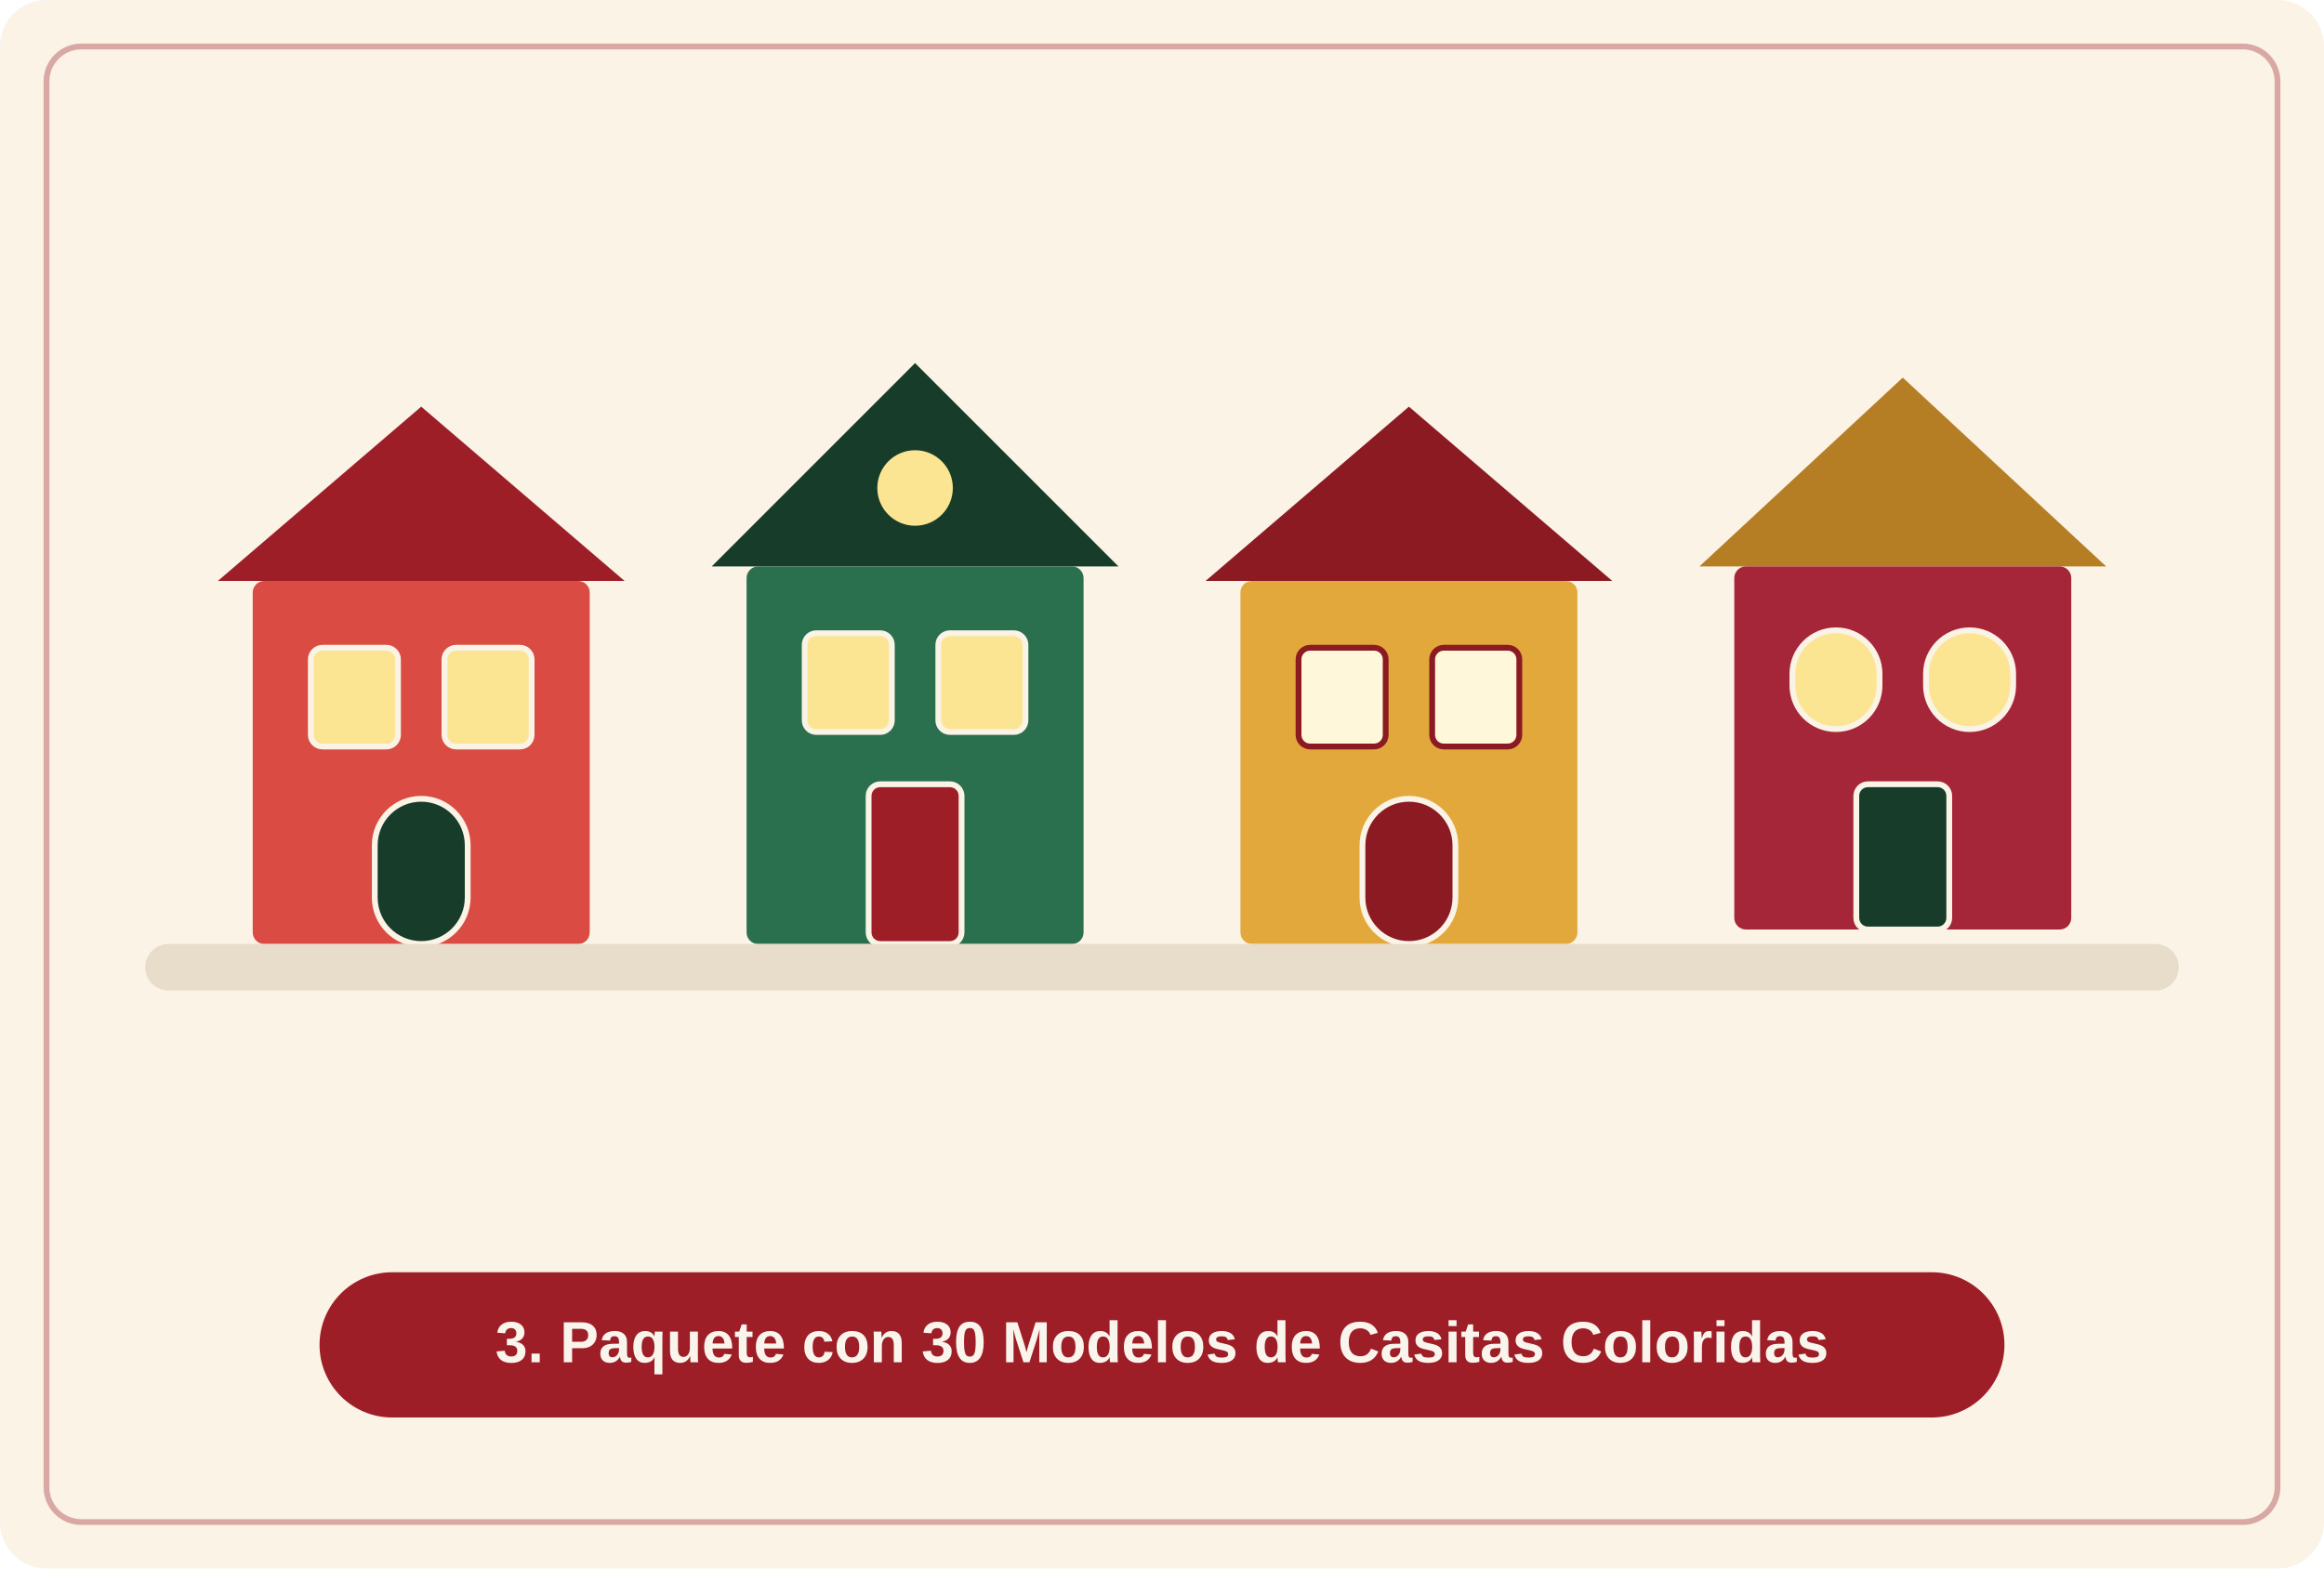
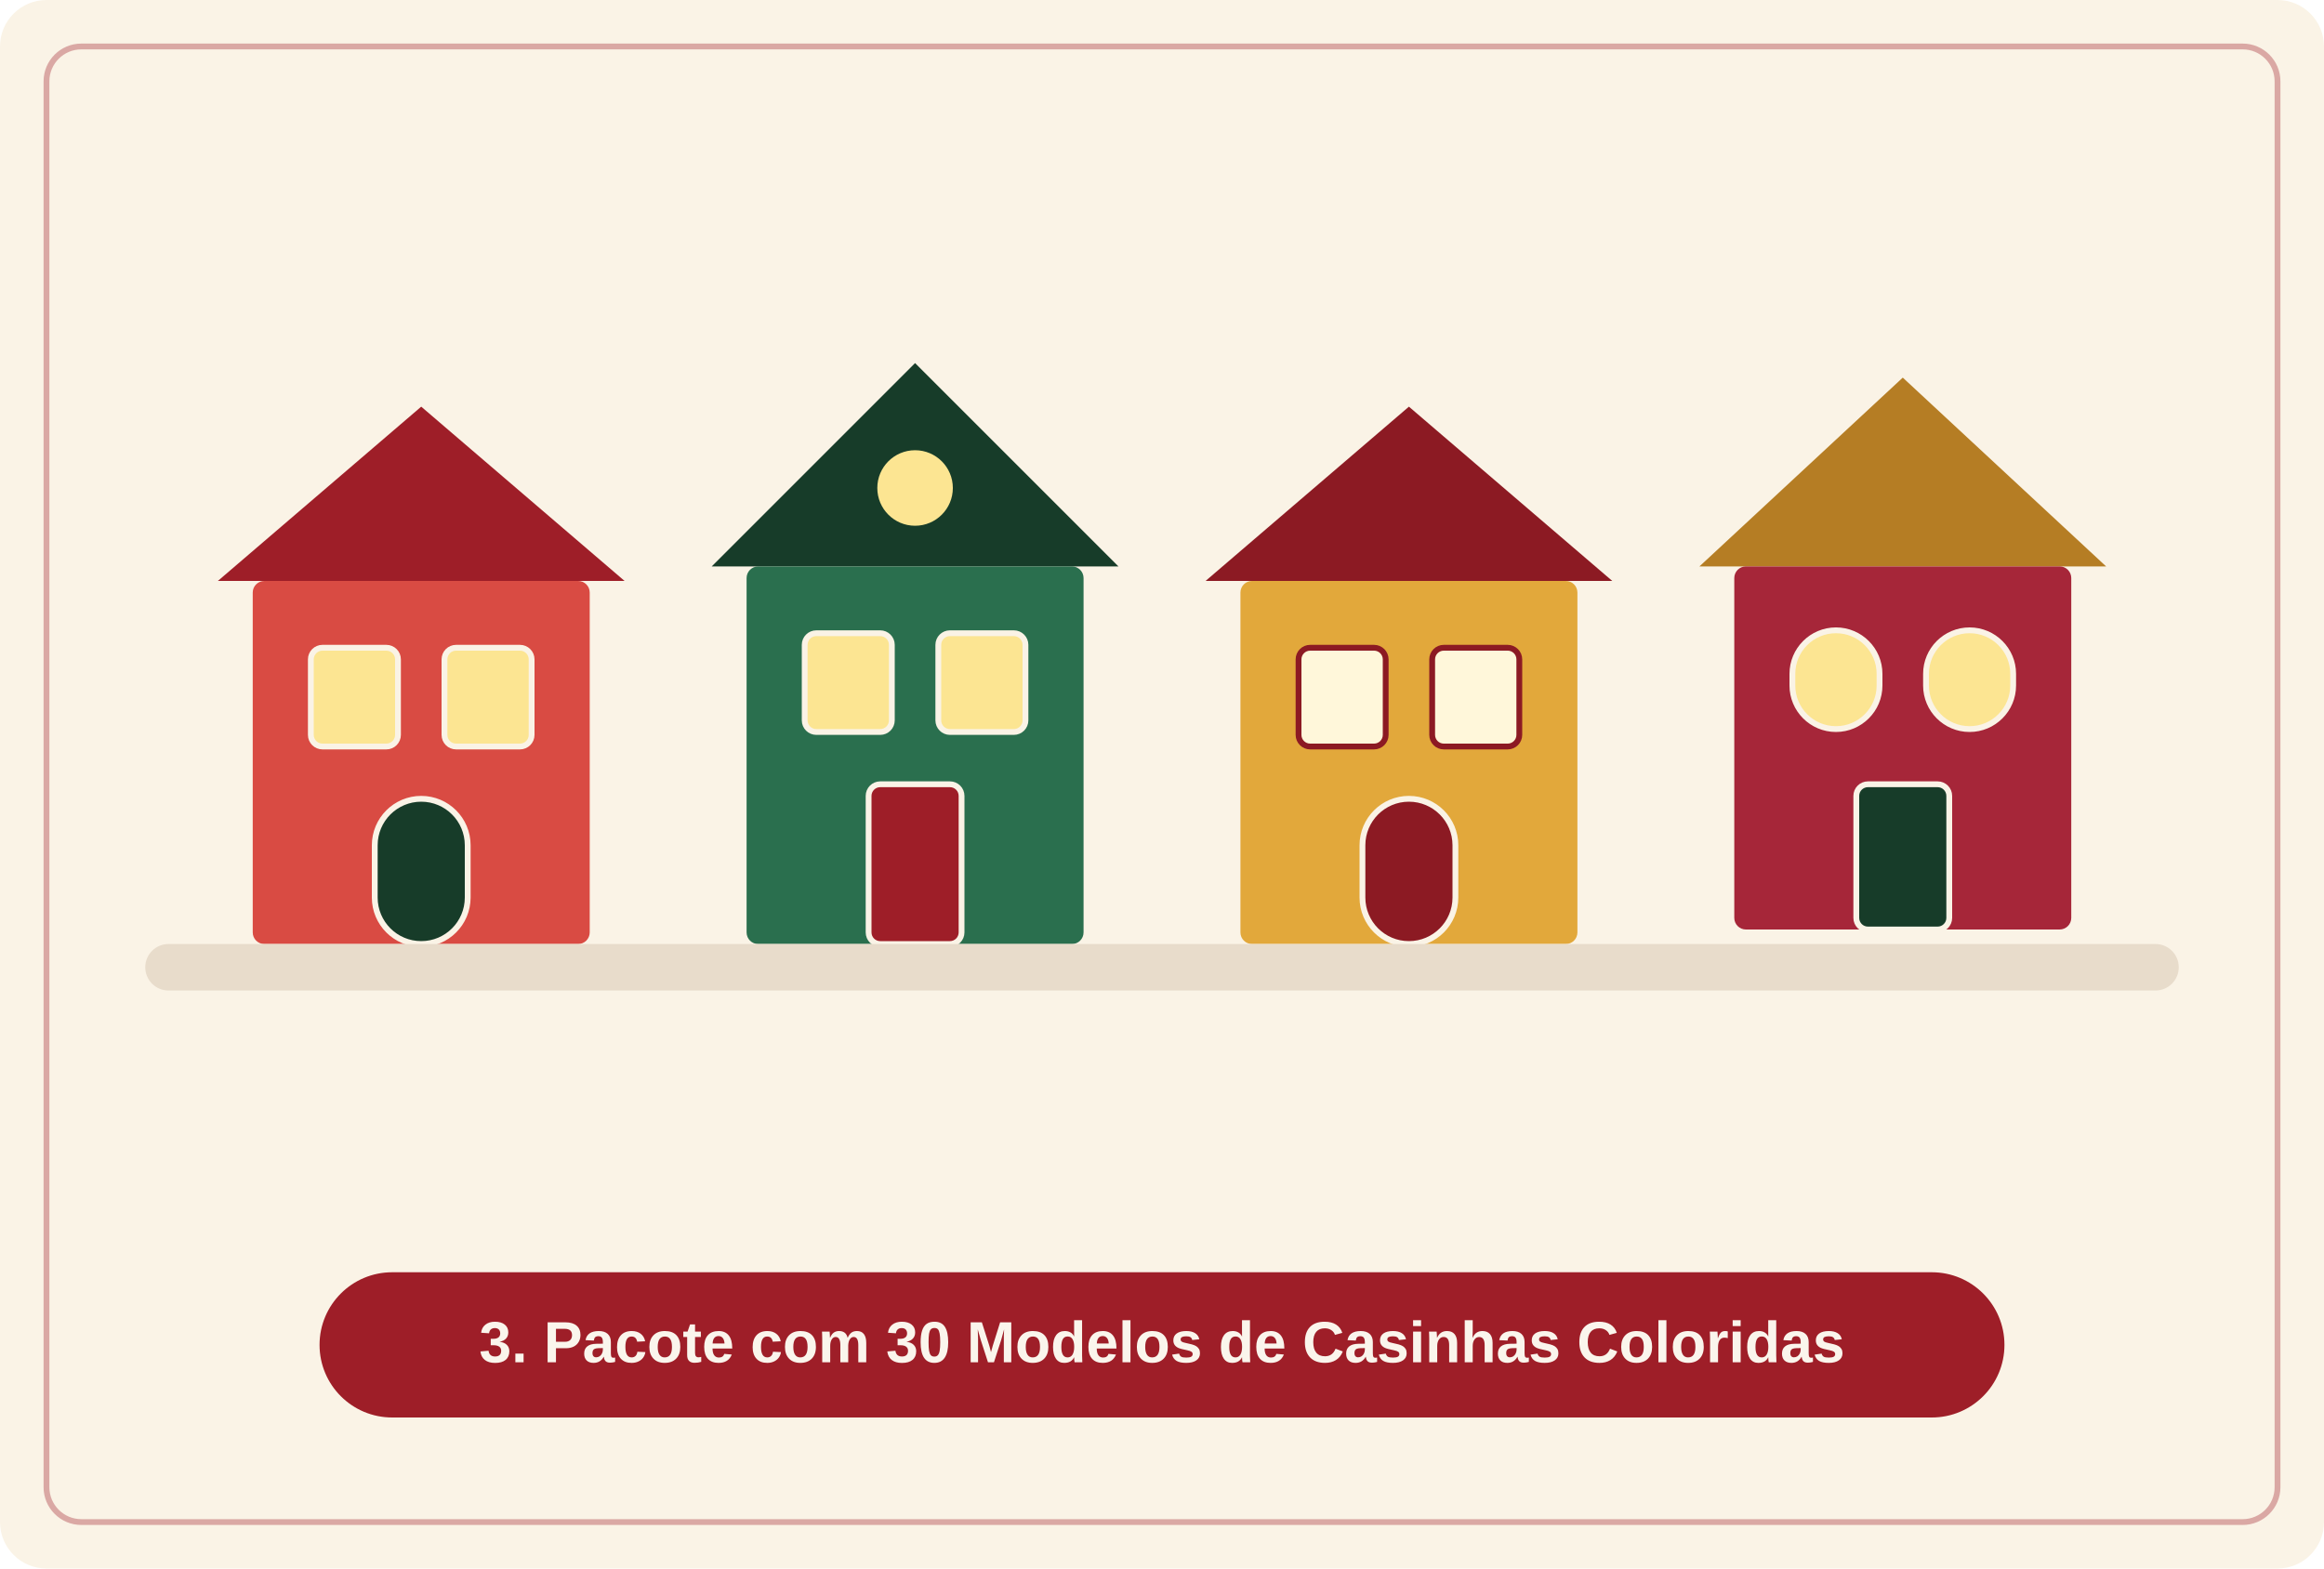
<svg xmlns="http://www.w3.org/2000/svg" viewBox="0 0 800 540" width="800" height="540">
  <rect width="800" height="540" rx="16" fill="#FAF3E6" />
  <rect x="16" y="16" width="768" height="508" rx="12" fill="none" stroke="#9E1E28" stroke-width="2" stroke-opacity="0.35" />
  <g transform="translate(65, 115)">
    <polygon points="10,85 80,25 150,85" fill="#9E1E28" />
    <rect x="22" y="85" width="116" height="125" rx="4" fill="#D94B43" />
    <rect x="42" y="108" width="30" height="34" rx="4" fill="#FCE592" stroke="#FAF3E6" stroke-width="2" />
    <rect x="88" y="108" width="30" height="34" rx="4" fill="#FCE592" stroke="#FAF3E6" stroke-width="2" />
    <rect x="64" y="160" width="32" height="50" rx="16" fill="#173C29" stroke="#FAF3E6" stroke-width="2" />
  </g>
  <g transform="translate(235, 100)">
    <polygon points="10,95 80,25 150,95" fill="#173C29" />
    <rect x="22" y="95" width="116" height="130" rx="4" fill="#2A6F4E" />
    <circle cx="80" cy="68" r="13" fill="#FCE592" />
    <rect x="42" y="118" width="30" height="34" rx="4" fill="#FCE592" stroke="#FAF3E6" stroke-width="2" />
    <rect x="88" y="118" width="30" height="34" rx="4" fill="#FCE592" stroke="#FAF3E6" stroke-width="2" />
    <rect x="64" y="170" width="32" height="55" rx="4" fill="#9E1E28" stroke="#FAF3E6" stroke-width="2" />
  </g>
  <g transform="translate(405, 115)">
    <polygon points="10,85 80,25 150,85" fill="#8C1A23" />
    <rect x="22" y="85" width="116" height="125" rx="4" fill="#E2A83B" />
    <rect x="42" y="108" width="30" height="34" rx="4" fill="#FFF7DA" stroke="#8C1A23" stroke-width="2" />
    <rect x="88" y="108" width="30" height="34" rx="4" fill="#FFF7DA" stroke="#8C1A23" stroke-width="2" />
    <rect x="64" y="160" width="32" height="50" rx="16" fill="#8C1A23" stroke="#FAF3E6" stroke-width="2" />
  </g>
  <g transform="translate(575, 105)">
    <polygon points="10,90 80,25 150,90" fill="#B57D24" />
    <rect x="22" y="90" width="116" height="125" rx="4" fill="#A62639" />
    <rect x="42" y="112" width="30" height="34" rx="15" fill="#FCE592" stroke="#FAF3E6" stroke-width="2" />
    <rect x="88" y="112" width="30" height="34" rx="15" fill="#FCE592" stroke="#FAF3E6" stroke-width="2" />
    <rect x="64" y="165" width="32" height="50" rx="4" fill="#173C29" stroke="#FAF3E6" stroke-width="2" />
  </g>
  <rect x="50" y="325" width="700" height="16" rx="8" fill="#E8DCCB" />
  <rect x="110" y="438" width="580" height="50" rx="25" fill="#9E1E28" />
  <text x="400" y="469" text-anchor="middle" fill="#FAF5EC" font-family="Montserrat, Arial, sans-serif" font-size="20" font-weight="bold">
-     3. Paquete con 30 Modelos de Casitas Coloridas
+     3. Pacote com 30 Modelos de Casinhas Coloridas
  </text>
</svg>
